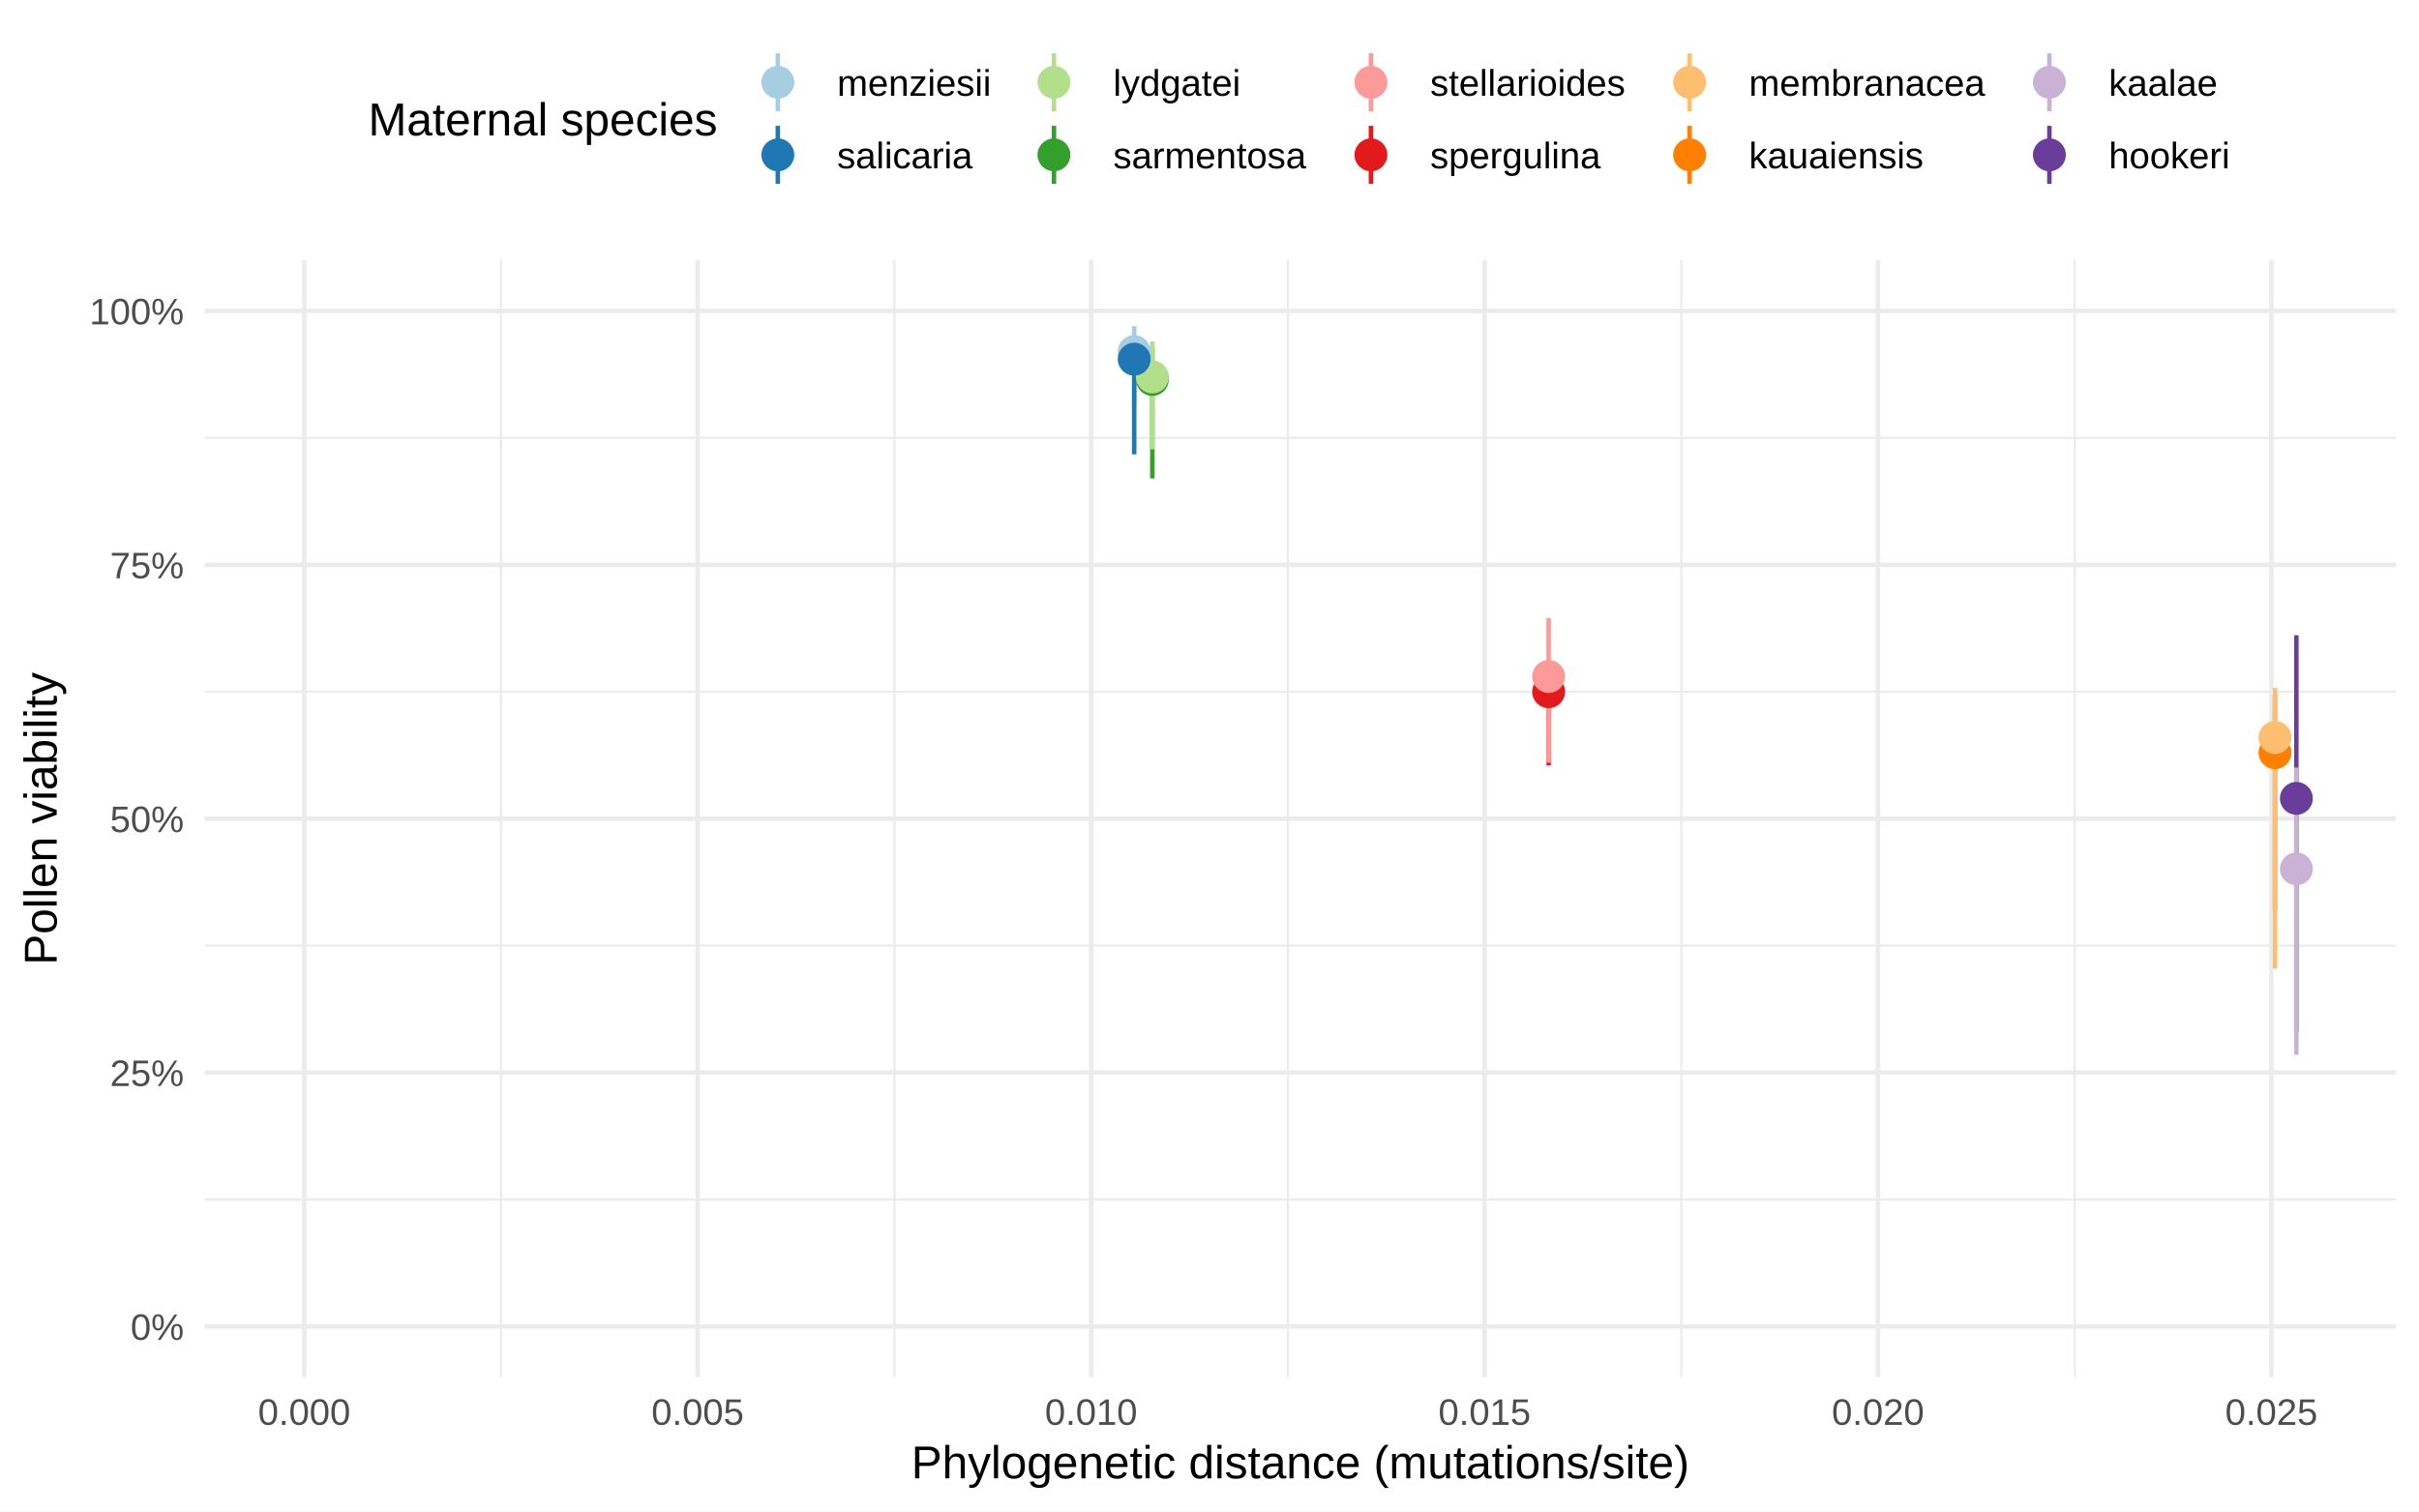
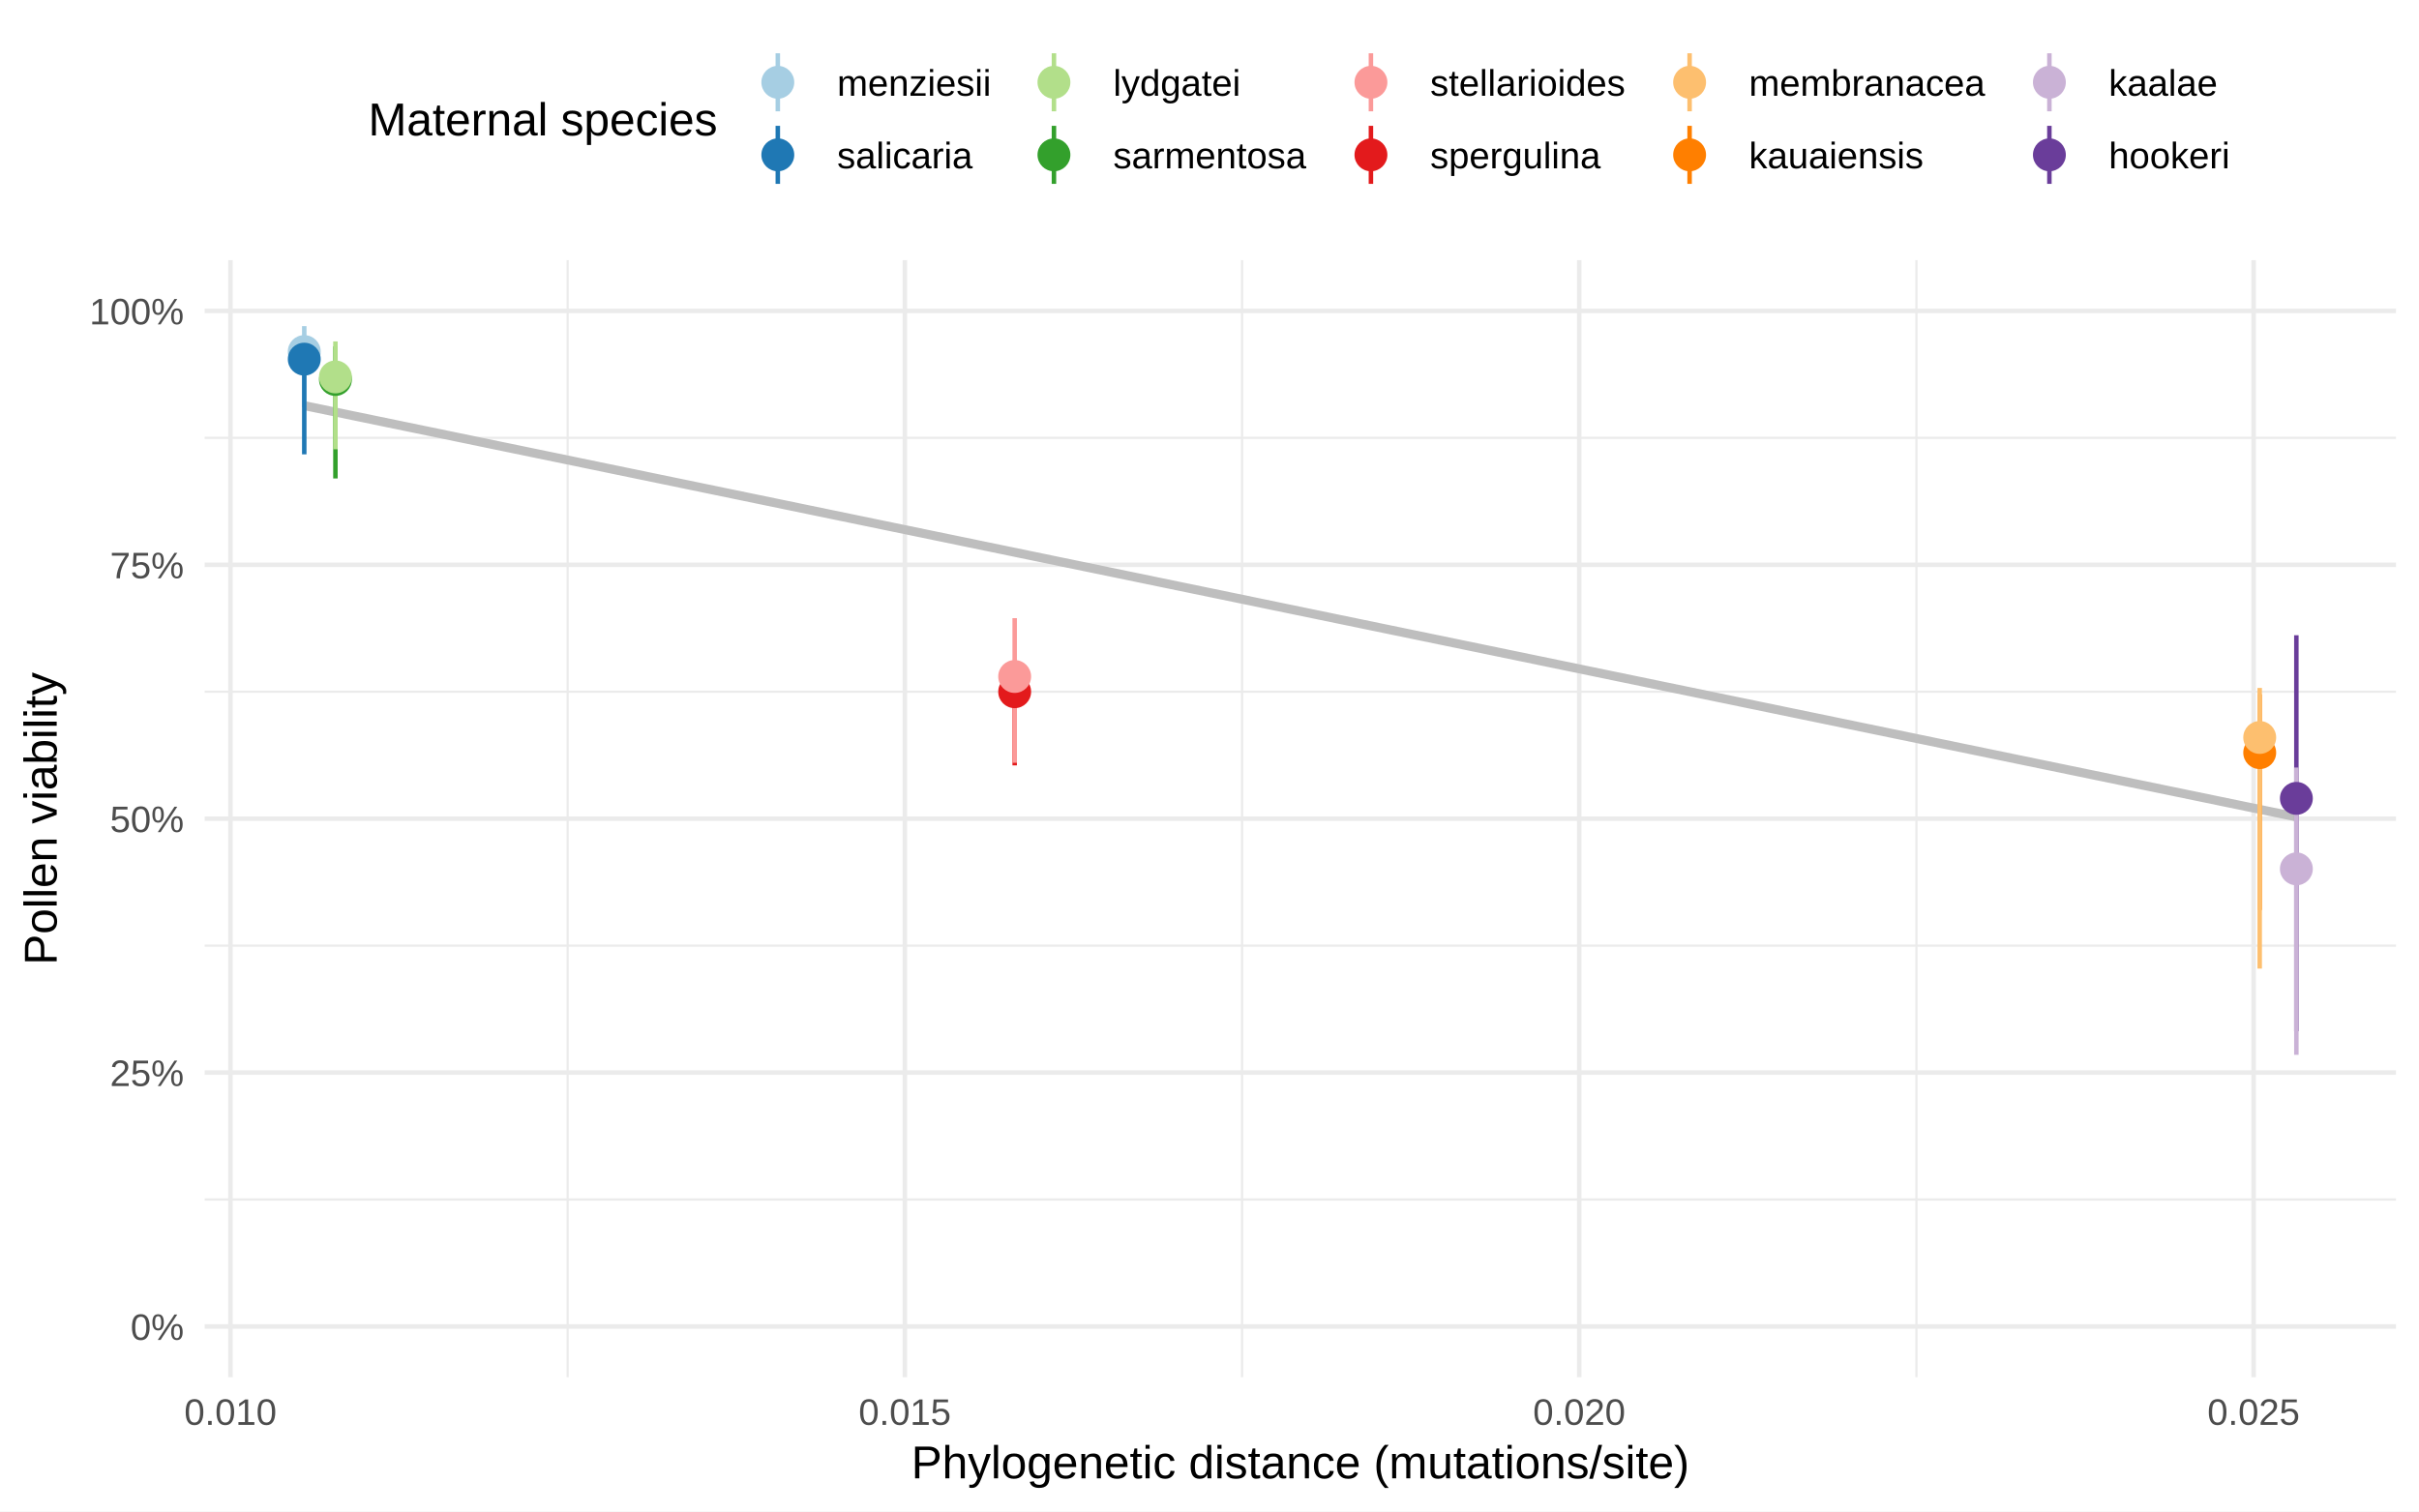
<svg xmlns="http://www.w3.org/2000/svg" class="svglite" width="576.00pt" height="360.00pt" viewBox="0 0 576.00 360.00">
  <defs>
    <style type="text/css">
    .svglite line, .svglite polyline, .svglite polygon, .svglite path, .svglite rect, .svglite circle {
      fill: none;
      stroke: #000000;
      stroke-linecap: round;
      stroke-linejoin: round;
      stroke-miterlimit: 10.00;
    }
    .svglite text {
      white-space: pre;
    }
  </style>
  </defs>
  <rect width="100%" height="100%" style="stroke: none; fill: #FFFFFF;" />
  <defs>
    <clipPath id="cpMC4wMHw1NzYuMDB8MC4wMHwzNjAuMDA=">
      <rect x="0.00" y="0.00" width="576.00" height="360.00" />
    </clipPath>
  </defs>
  <g clip-path="url(#cpMC4wMHw1NzYuMDB8MC4wMHwzNjAuMDA=)">
</g>
  <defs>
    <clipPath id="cpNDguNzN8NTcwLjUyfDYxLjk2fDMyOC4wMQ==">
      <rect x="48.73" y="61.96" width="521.79" height="266.06" />
    </clipPath>
  </defs>
  <g clip-path="url(#cpNDguNzN8NTcwLjUyfDYxLjk2fDMyOC4wMQ==)">
    <polyline points="48.73,285.69 570.52,285.69 " style="stroke-width: 0.53; stroke: #EBEBEB; stroke-linecap: butt;" />
    <polyline points="48.73,225.22 570.52,225.22 " style="stroke-width: 0.53; stroke: #EBEBEB; stroke-linecap: butt;" />
    <polyline points="48.73,164.75 570.52,164.75 " style="stroke-width: 0.53; stroke: #EBEBEB; stroke-linecap: butt;" />
    <polyline points="48.73,104.28 570.52,104.28 " style="stroke-width: 0.53; stroke: #EBEBEB; stroke-linecap: butt;" />
-     <polyline points="119.29,328.01 119.29,61.96 " style="stroke-width: 0.53; stroke: #EBEBEB; stroke-linecap: butt;" />
-     <polyline points="212.98,328.01 212.98,61.96 " style="stroke-width: 0.53; stroke: #EBEBEB; stroke-linecap: butt;" />
-     <polyline points="306.66,328.01 306.66,61.96 " style="stroke-width: 0.53; stroke: #EBEBEB; stroke-linecap: butt;" />
-     <polyline points="400.34,328.01 400.34,61.96 " style="stroke-width: 0.53; stroke: #EBEBEB; stroke-linecap: butt;" />
-     <polyline points="494.02,328.01 494.02,61.96 " style="stroke-width: 0.53; stroke: #EBEBEB; stroke-linecap: butt;" />
+     <polyline points="135.17,328.01 135.17,61.96 " style="stroke-width: 0.53; stroke: #EBEBEB; stroke-linecap: butt;" />
+     <polyline points="295.75,328.01 295.75,61.96 " style="stroke-width: 0.53; stroke: #EBEBEB; stroke-linecap: butt;" />
+     <polyline points="456.33,328.01 456.33,61.96 " style="stroke-width: 0.53; stroke: #EBEBEB; stroke-linecap: butt;" />
    <polyline points="48.73,315.92 570.52,315.92 " style="stroke-width: 1.07; stroke: #EBEBEB; stroke-linecap: butt;" />
    <polyline points="48.73,255.45 570.52,255.45 " style="stroke-width: 1.07; stroke: #EBEBEB; stroke-linecap: butt;" />
    <polyline points="48.73,194.99 570.52,194.99 " style="stroke-width: 1.07; stroke: #EBEBEB; stroke-linecap: butt;" />
    <polyline points="48.73,134.52 570.52,134.52 " style="stroke-width: 1.07; stroke: #EBEBEB; stroke-linecap: butt;" />
    <polyline points="48.73,74.05 570.52,74.05 " style="stroke-width: 1.07; stroke: #EBEBEB; stroke-linecap: butt;" />
-     <polyline points="72.45,328.01 72.45,61.96 " style="stroke-width: 1.07; stroke: #EBEBEB; stroke-linecap: butt;" />
-     <polyline points="166.13,328.01 166.13,61.96 " style="stroke-width: 1.07; stroke: #EBEBEB; stroke-linecap: butt;" />
-     <polyline points="259.82,328.01 259.82,61.96 " style="stroke-width: 1.07; stroke: #EBEBEB; stroke-linecap: butt;" />
-     <polyline points="353.50,328.01 353.50,61.96 " style="stroke-width: 1.07; stroke: #EBEBEB; stroke-linecap: butt;" />
-     <polyline points="447.18,328.01 447.18,61.96 " style="stroke-width: 1.07; stroke: #EBEBEB; stroke-linecap: butt;" />
-     <polyline points="540.86,328.01 540.86,61.96 " style="stroke-width: 1.07; stroke: #EBEBEB; stroke-linecap: butt;" />
-     <line x1="541.71" y1="216.75" x2="541.71" y2="165.36" style="stroke-width: 1.07; stroke: #FF7F00; stroke-linecap: butt;" />
+     <polyline points="54.88,328.01 54.88,61.96 " style="stroke-width: 1.07; stroke: #EBEBEB; stroke-linecap: butt;" />
+     <polyline points="215.46,328.01 215.46,61.96 " style="stroke-width: 1.07; stroke: #EBEBEB; stroke-linecap: butt;" />
+     <polyline points="376.04,328.01 376.04,61.96 " style="stroke-width: 1.07; stroke: #EBEBEB; stroke-linecap: butt;" />
+     <polyline points="536.62,328.01 536.62,61.96 " style="stroke-width: 1.07; stroke: #EBEBEB; stroke-linecap: butt;" />
+     <polyline points="72.45,96.61 78.46,97.85 84.46,99.09 90.46,100.33 96.47,101.57 102.47,102.81 108.48,104.05 114.48,105.29 120.49,106.53 126.49,107.77 132.50,109.01 138.50,110.25 144.50,111.49 150.51,112.73 156.51,113.97 162.52,115.21 168.52,116.45 174.53,117.69 180.53,118.93 186.54,120.17 192.54,121.41 198.54,122.65 204.55,123.89 210.55,125.13 216.56,126.37 222.56,127.61 228.57,128.85 234.57,130.09 240.58,131.33 246.58,132.57 252.58,133.81 258.59,135.05 264.59,136.29 270.60,137.53 276.60,138.77 282.61,140.01 288.61,141.25 294.62,142.49 300.62,143.73 306.62,144.97 312.63,146.21 318.63,147.45 324.64,148.69 330.64,149.93 336.65,151.17 342.65,152.41 348.66,153.65 354.66,154.89 360.67,156.13 366.67,157.37 372.67,158.61 378.68,159.85 384.68,161.09 390.69,162.33 396.69,163.57 402.70,164.81 408.70,166.05 414.71,167.29 420.71,168.53 426.71,169.77 432.72,171.01 438.72,172.25 444.73,173.49 450.73,174.73 456.74,175.97 462.74,177.21 468.75,178.45 474.75,179.69 480.75,180.93 486.76,182.17 492.76,183.41 498.77,184.65 504.77,185.89 510.78,187.13 516.78,188.37 522.79,189.61 528.79,190.85 534.79,192.09 540.80,193.33 546.80,194.57 " style="stroke-width: 2.13; stroke: #BEBEBE; stroke-linecap: butt;" />
+     <line x1="538.07" y1="216.75" x2="538.07" y2="165.36" style="stroke-width: 1.07; stroke: #FF7F00; stroke-linecap: butt;" />
    <line x1="546.80" y1="245.61" x2="546.80" y2="151.29" style="stroke-width: 1.07; stroke: #6A3D9A; stroke-linecap: butt;" />
-     <line x1="368.75" y1="182.29" x2="368.75" y2="159.31" style="stroke-width: 1.07; stroke: #E31A1C; stroke-linecap: butt;" />
-     <line x1="541.71" y1="230.69" x2="541.71" y2="163.84" style="stroke-width: 1.07; stroke: #FDBF6F; stroke-linecap: butt;" />
-     <line x1="274.39" y1="113.96" x2="274.39" y2="82.52" style="stroke-width: 1.07; stroke: #33A02C; stroke-linecap: butt;" />
-     <line x1="270.07" y1="97.03" x2="270.07" y2="77.68" style="stroke-width: 1.07; stroke: #A6CEE3; stroke-linecap: butt;" />
+     <line x1="241.61" y1="182.29" x2="241.61" y2="159.31" style="stroke-width: 1.07; stroke: #E31A1C; stroke-linecap: butt;" />
+     <line x1="538.07" y1="230.69" x2="538.07" y2="163.84" style="stroke-width: 1.07; stroke: #FDBF6F; stroke-linecap: butt;" />
+     <line x1="79.87" y1="113.96" x2="79.87" y2="82.52" style="stroke-width: 1.07; stroke: #33A02C; stroke-linecap: butt;" />
+     <line x1="72.45" y1="97.03" x2="72.45" y2="77.68" style="stroke-width: 1.07; stroke: #A6CEE3; stroke-linecap: butt;" />
    <line x1="546.80" y1="251.23" x2="546.80" y2="182.80" style="stroke-width: 1.07; stroke: #CAB2D6; stroke-linecap: butt;" />
-     <line x1="274.39" y1="107.01" x2="274.39" y2="81.31" style="stroke-width: 1.07; stroke: #B2DF8A; stroke-linecap: butt;" />
-     <line x1="270.07" y1="108.21" x2="270.07" y2="80.10" style="stroke-width: 1.07; stroke: #1F78B4; stroke-linecap: butt;" />
-     <line x1="368.75" y1="181.68" x2="368.75" y2="147.22" style="stroke-width: 1.07; stroke: #FB9A99; stroke-linecap: butt;" />
-     <circle cx="541.71" cy="179.26" r="3.56" style="stroke-width: 0.71; stroke: #FF7F00; fill: #FF7F00;" />
+     <line x1="79.87" y1="107.01" x2="79.87" y2="81.31" style="stroke-width: 1.07; stroke: #B2DF8A; stroke-linecap: butt;" />
+     <line x1="72.45" y1="108.21" x2="72.45" y2="80.10" style="stroke-width: 1.07; stroke: #1F78B4; stroke-linecap: butt;" />
+     <line x1="241.61" y1="181.68" x2="241.61" y2="147.22" style="stroke-width: 1.07; stroke: #FB9A99; stroke-linecap: butt;" />
+     <circle cx="538.07" cy="179.26" r="3.56" style="stroke-width: 0.71; stroke: #FF7F00; fill: #FF7F00;" />
    <circle cx="546.80" cy="190.15" r="3.56" style="stroke-width: 0.71; stroke: #6A3D9A; fill: #6A3D9A;" />
-     <circle cx="368.75" cy="164.75" r="3.56" style="stroke-width: 0.71; stroke: #E31A1C; fill: #E31A1C;" />
-     <circle cx="541.71" cy="175.64" r="3.56" style="stroke-width: 0.71; stroke: #FDBF6F; fill: #FDBF6F;" />
-     <circle cx="274.39" cy="90.38" r="3.56" style="stroke-width: 0.71; stroke: #33A02C; fill: #33A02C;" />
-     <circle cx="270.07" cy="83.73" r="3.56" style="stroke-width: 0.71; stroke: #A6CEE3; fill: #A6CEE3;" />
+     <circle cx="241.61" cy="164.75" r="3.56" style="stroke-width: 0.71; stroke: #E31A1C; fill: #E31A1C;" />
+     <circle cx="538.07" cy="175.64" r="3.56" style="stroke-width: 0.71; stroke: #FDBF6F; fill: #FDBF6F;" />
+     <circle cx="79.87" cy="90.38" r="3.56" style="stroke-width: 0.71; stroke: #33A02C; fill: #33A02C;" />
+     <circle cx="72.45" cy="83.73" r="3.56" style="stroke-width: 0.71; stroke: #A6CEE3; fill: #A6CEE3;" />
    <circle cx="546.80" cy="206.94" r="3.56" style="stroke-width: 0.71; stroke: #CAB2D6; fill: #CAB2D6;" />
-     <circle cx="274.39" cy="89.77" r="3.56" style="stroke-width: 0.71; stroke: #B2DF8A; fill: #B2DF8A;" />
-     <circle cx="270.07" cy="85.54" r="3.56" style="stroke-width: 0.71; stroke: #1F78B4; fill: #1F78B4;" />
-     <circle cx="368.75" cy="161.12" r="3.56" style="stroke-width: 0.71; stroke: #FB9A99; fill: #FB9A99;" />
+     <circle cx="79.87" cy="89.77" r="3.56" style="stroke-width: 0.71; stroke: #B2DF8A; fill: #B2DF8A;" />
+     <circle cx="72.45" cy="85.54" r="3.56" style="stroke-width: 0.71; stroke: #1F78B4; fill: #1F78B4;" />
+     <circle cx="241.61" cy="161.12" r="3.56" style="stroke-width: 0.71; stroke: #FB9A99; fill: #FB9A99;" />
  </g>
  <g clip-path="url(#cpMC4wMHw1NzYuMDB8MC4wMHwzNjAuMDA=)">
    <text x="43.80" y="319.13" text-anchor="end" style="font-size: 8.80px;fill: #4D4D4D; font-family: &quot;Arial&quot;;">0%</text>
    <text x="43.80" y="258.66" text-anchor="end" style="font-size: 8.80px;fill: #4D4D4D; font-family: &quot;Arial&quot;;">25%</text>
    <text x="43.80" y="198.19" text-anchor="end" style="font-size: 8.80px;fill: #4D4D4D; font-family: &quot;Arial&quot;;">50%</text>
    <text x="43.80" y="137.73" text-anchor="end" style="font-size: 8.80px;fill: #4D4D4D; font-family: &quot;Arial&quot;;">75%</text>
    <text x="43.80" y="77.26" text-anchor="end" style="font-size: 8.80px;fill: #4D4D4D; font-family: &quot;Arial&quot;;">100%</text>
-     <text x="72.45" y="339.36" text-anchor="middle" style="font-size: 8.80px;fill: #4D4D4D; font-family: &quot;Arial&quot;;">0.000</text>
-     <text x="166.13" y="339.36" text-anchor="middle" style="font-size: 8.80px;fill: #4D4D4D; font-family: &quot;Arial&quot;;">0.005</text>
-     <text x="259.82" y="339.36" text-anchor="middle" style="font-size: 8.80px;fill: #4D4D4D; font-family: &quot;Arial&quot;;">0.010</text>
-     <text x="353.50" y="339.36" text-anchor="middle" style="font-size: 8.80px;fill: #4D4D4D; font-family: &quot;Arial&quot;;">0.015</text>
-     <text x="447.18" y="339.36" text-anchor="middle" style="font-size: 8.80px;fill: #4D4D4D; font-family: &quot;Arial&quot;;">0.020</text>
-     <text x="540.86" y="339.36" text-anchor="middle" style="font-size: 8.80px;fill: #4D4D4D; font-family: &quot;Arial&quot;;">0.025</text>
+     <text x="54.88" y="339.36" text-anchor="middle" style="font-size: 8.80px;fill: #4D4D4D; font-family: &quot;Arial&quot;;">0.010</text>
+     <text x="215.46" y="339.36" text-anchor="middle" style="font-size: 8.80px;fill: #4D4D4D; font-family: &quot;Arial&quot;;">0.015</text>
+     <text x="376.04" y="339.36" text-anchor="middle" style="font-size: 8.80px;fill: #4D4D4D; font-family: &quot;Arial&quot;;">0.020</text>
+     <text x="536.62" y="339.36" text-anchor="middle" style="font-size: 8.80px;fill: #4D4D4D; font-family: &quot;Arial&quot;;">0.025</text>
    <text x="309.63" y="352.10" text-anchor="middle" style="font-size: 11.00px; font-family: &quot;Arial&quot;;">Phylogenetic distance (mutations/site)</text>
    <text transform="translate(13.50,194.99) rotate(-90)" text-anchor="middle" style="font-size: 11.00px; font-family: &quot;Arial&quot;;">Pollen viability</text>
    <text x="87.68" y="32.25" style="font-size: 11.00px; font-family: &quot;Arial&quot;;">Maternal species</text>
    <line x1="185.21" y1="26.51" x2="185.21" y2="12.69" style="stroke-width: 1.07; stroke: #A6CEE3; stroke-linecap: butt;" />
    <circle cx="185.21" cy="19.60" r="3.56" style="stroke-width: 0.71; stroke: #A6CEE3; fill: #A6CEE3;" />
    <line x1="185.21" y1="43.79" x2="185.21" y2="29.97" style="stroke-width: 1.07; stroke: #1F78B4; stroke-linecap: butt;" />
    <circle cx="185.21" cy="36.88" r="3.56" style="stroke-width: 0.71; stroke: #1F78B4; fill: #1F78B4;" />
    <line x1="250.96" y1="26.51" x2="250.96" y2="12.69" style="stroke-width: 1.07; stroke: #B2DF8A; stroke-linecap: butt;" />
    <circle cx="250.96" cy="19.60" r="3.56" style="stroke-width: 0.71; stroke: #B2DF8A; fill: #B2DF8A;" />
    <line x1="250.96" y1="43.79" x2="250.96" y2="29.97" style="stroke-width: 1.07; stroke: #33A02C; stroke-linecap: butt;" />
    <circle cx="250.96" cy="36.88" r="3.56" style="stroke-width: 0.71; stroke: #33A02C; fill: #33A02C;" />
    <line x1="326.44" y1="26.51" x2="326.44" y2="12.69" style="stroke-width: 1.07; stroke: #FB9A99; stroke-linecap: butt;" />
    <circle cx="326.44" cy="19.60" r="3.56" style="stroke-width: 0.71; stroke: #FB9A99; fill: #FB9A99;" />
    <line x1="326.44" y1="43.79" x2="326.44" y2="29.97" style="stroke-width: 1.07; stroke: #E31A1C; stroke-linecap: butt;" />
    <circle cx="326.44" cy="36.88" r="3.56" style="stroke-width: 0.71; stroke: #E31A1C; fill: #E31A1C;" />
    <line x1="402.32" y1="26.51" x2="402.32" y2="12.69" style="stroke-width: 1.07; stroke: #FDBF6F; stroke-linecap: butt;" />
    <circle cx="402.32" cy="19.60" r="3.56" style="stroke-width: 0.71; stroke: #FDBF6F; fill: #FDBF6F;" />
    <line x1="402.32" y1="43.79" x2="402.32" y2="29.97" style="stroke-width: 1.07; stroke: #FF7F00; stroke-linecap: butt;" />
    <circle cx="402.32" cy="36.88" r="3.56" style="stroke-width: 0.71; stroke: #FF7F00; fill: #FF7F00;" />
    <line x1="487.99" y1="26.51" x2="487.99" y2="12.69" style="stroke-width: 1.07; stroke: #CAB2D6; stroke-linecap: butt;" />
    <circle cx="487.99" cy="19.60" r="3.56" style="stroke-width: 0.71; stroke: #CAB2D6; fill: #CAB2D6;" />
    <line x1="487.99" y1="43.79" x2="487.99" y2="29.97" style="stroke-width: 1.07; stroke: #6A3D9A; stroke-linecap: butt;" />
    <circle cx="487.99" cy="36.88" r="3.56" style="stroke-width: 0.71; stroke: #6A3D9A; fill: #6A3D9A;" />
    <text x="199.33" y="22.81" style="font-size: 8.80px; font-family: &quot;Arial&quot;;">menziesii</text>
    <text x="199.33" y="40.09" style="font-size: 8.80px; font-family: &quot;Arial&quot;;">salicaria</text>
    <text x="265.07" y="22.81" style="font-size: 8.80px; font-family: &quot;Arial&quot;;">lydgatei</text>
    <text x="265.07" y="40.09" style="font-size: 8.80px; font-family: &quot;Arial&quot;;">sarmentosa</text>
    <text x="340.55" y="22.81" style="font-size: 8.80px; font-family: &quot;Arial&quot;;">stellarioides</text>
    <text x="340.55" y="40.09" style="font-size: 8.80px; font-family: &quot;Arial&quot;;">spergulina</text>
    <text x="416.44" y="22.81" style="font-size: 8.80px; font-family: &quot;Arial&quot;;">membranacea</text>
    <text x="416.44" y="40.09" style="font-size: 8.80px; font-family: &quot;Arial&quot;;">kauaiensis</text>
    <text x="502.11" y="22.81" style="font-size: 8.80px; font-family: &quot;Arial&quot;;">kaalae</text>
    <text x="502.11" y="40.09" style="font-size: 8.80px; font-family: &quot;Arial&quot;;">hookeri</text>
  </g>
</svg>
